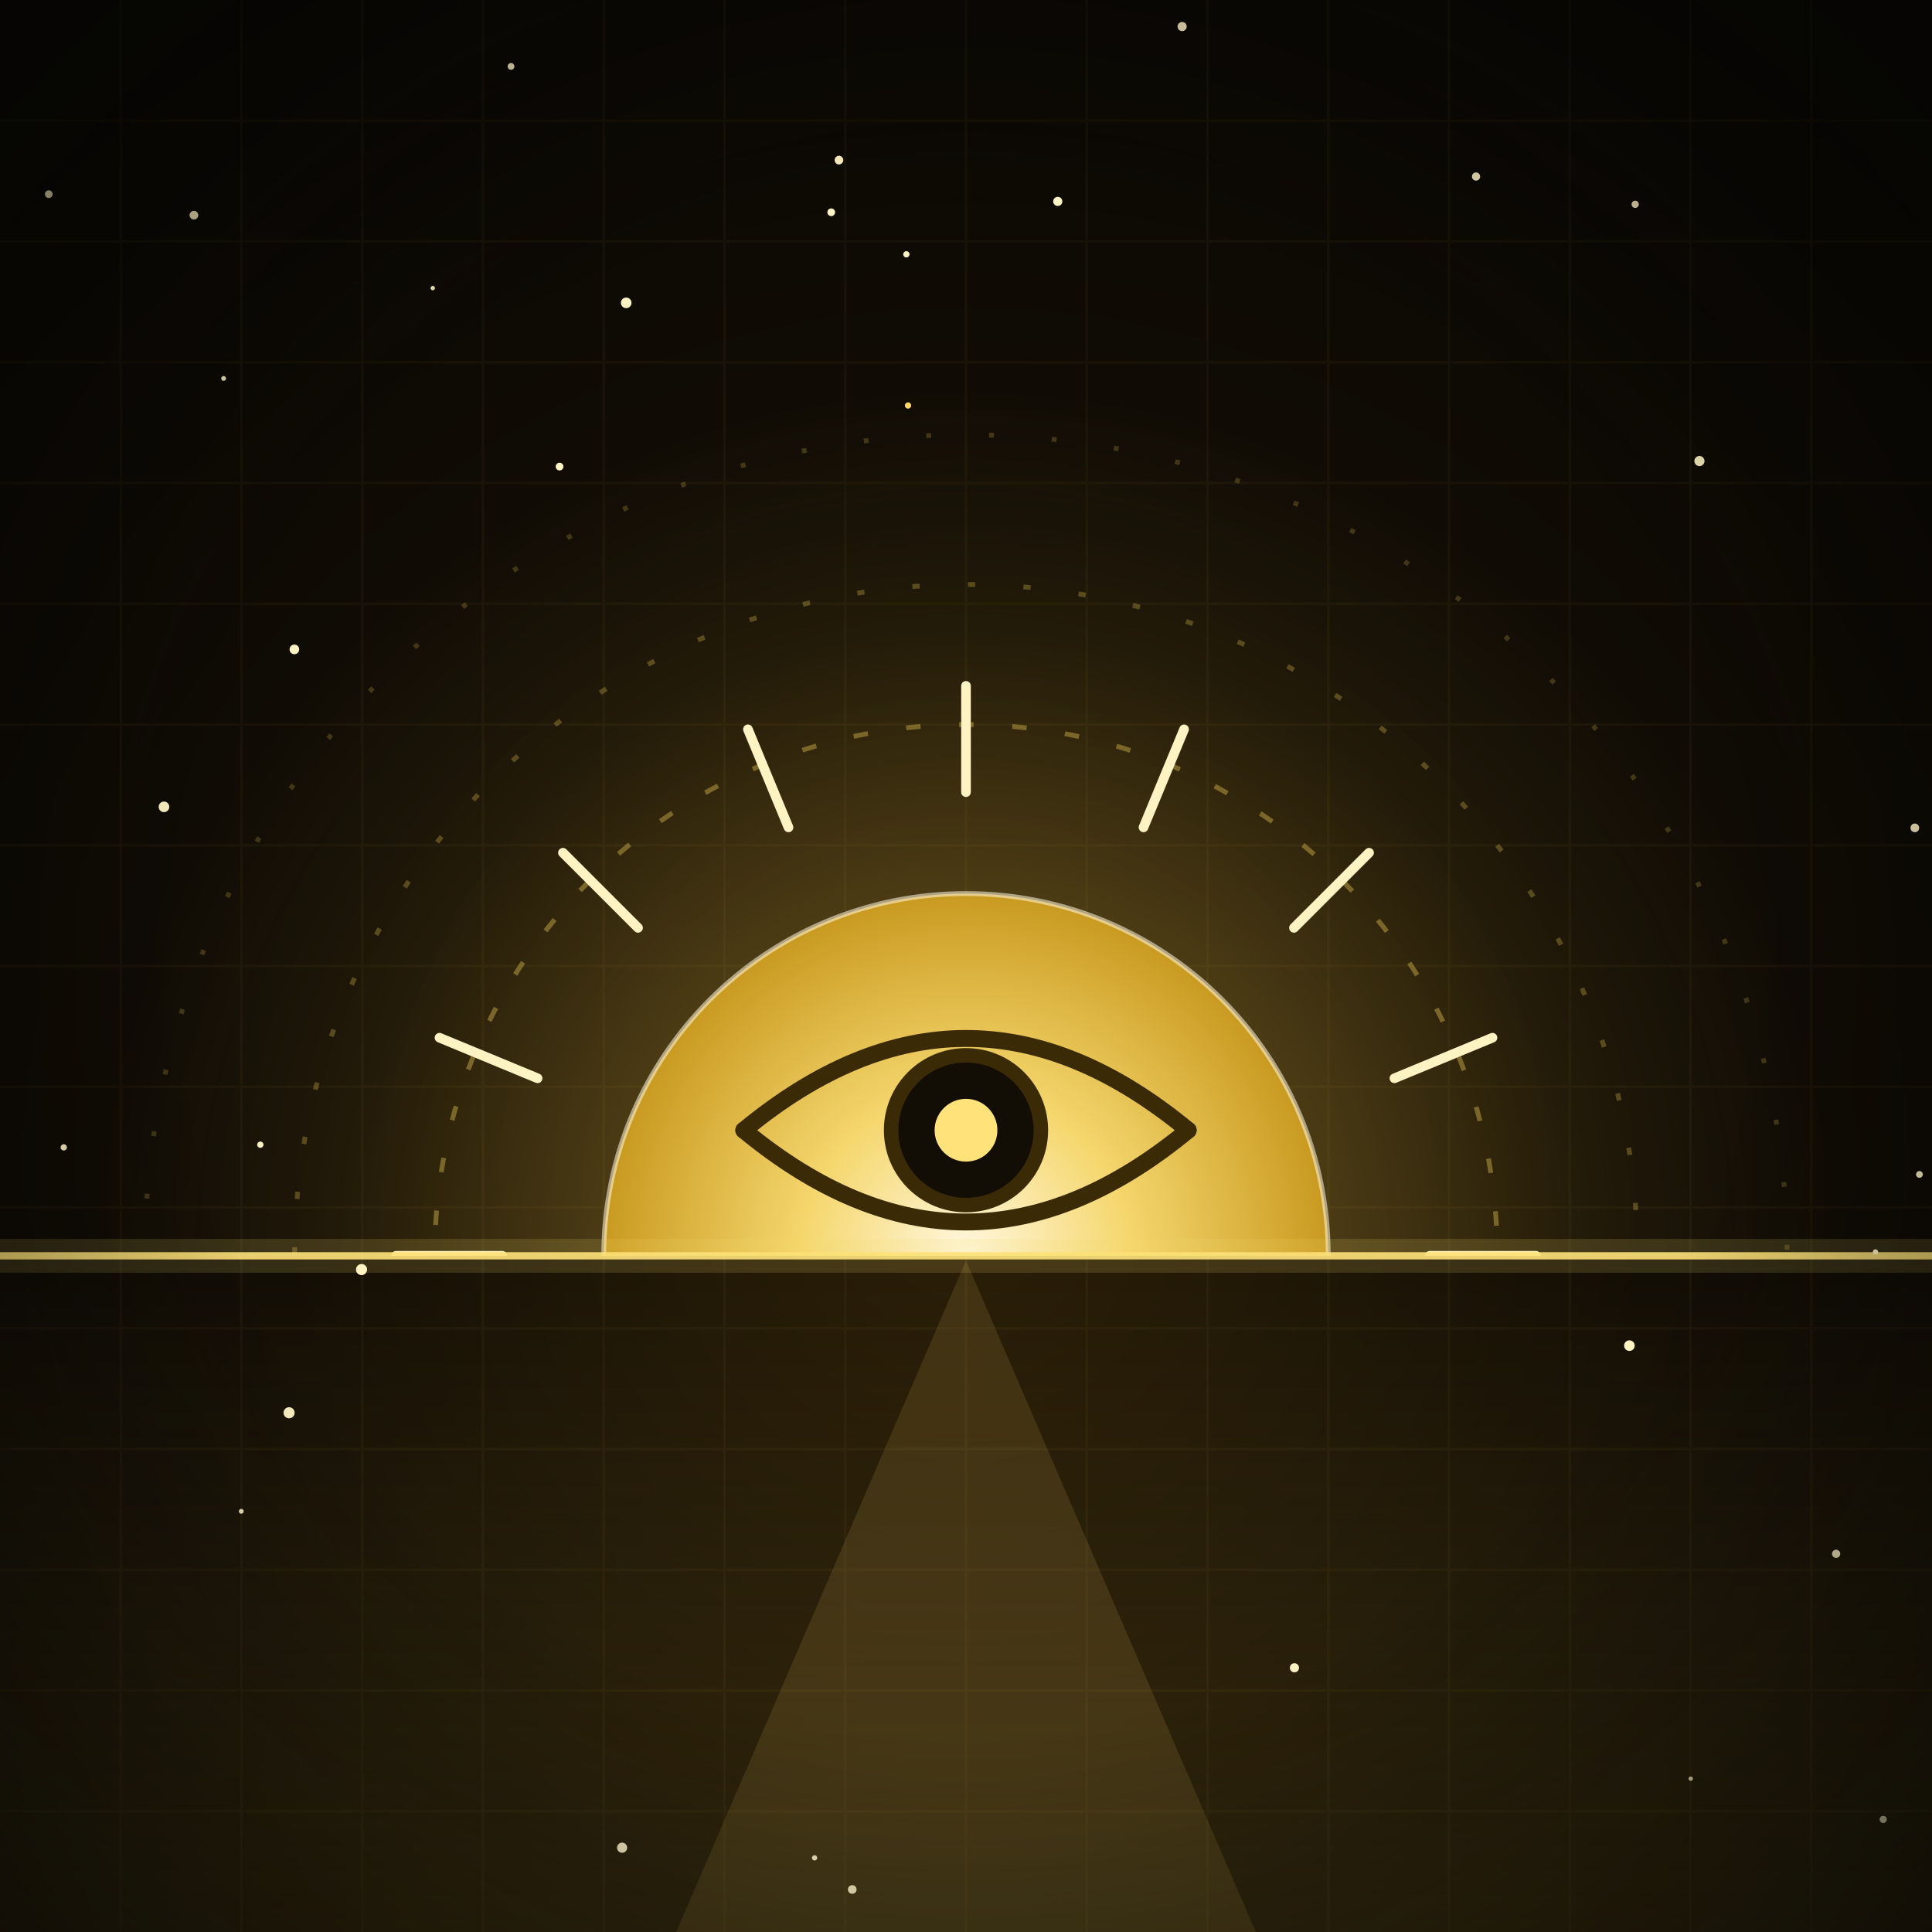
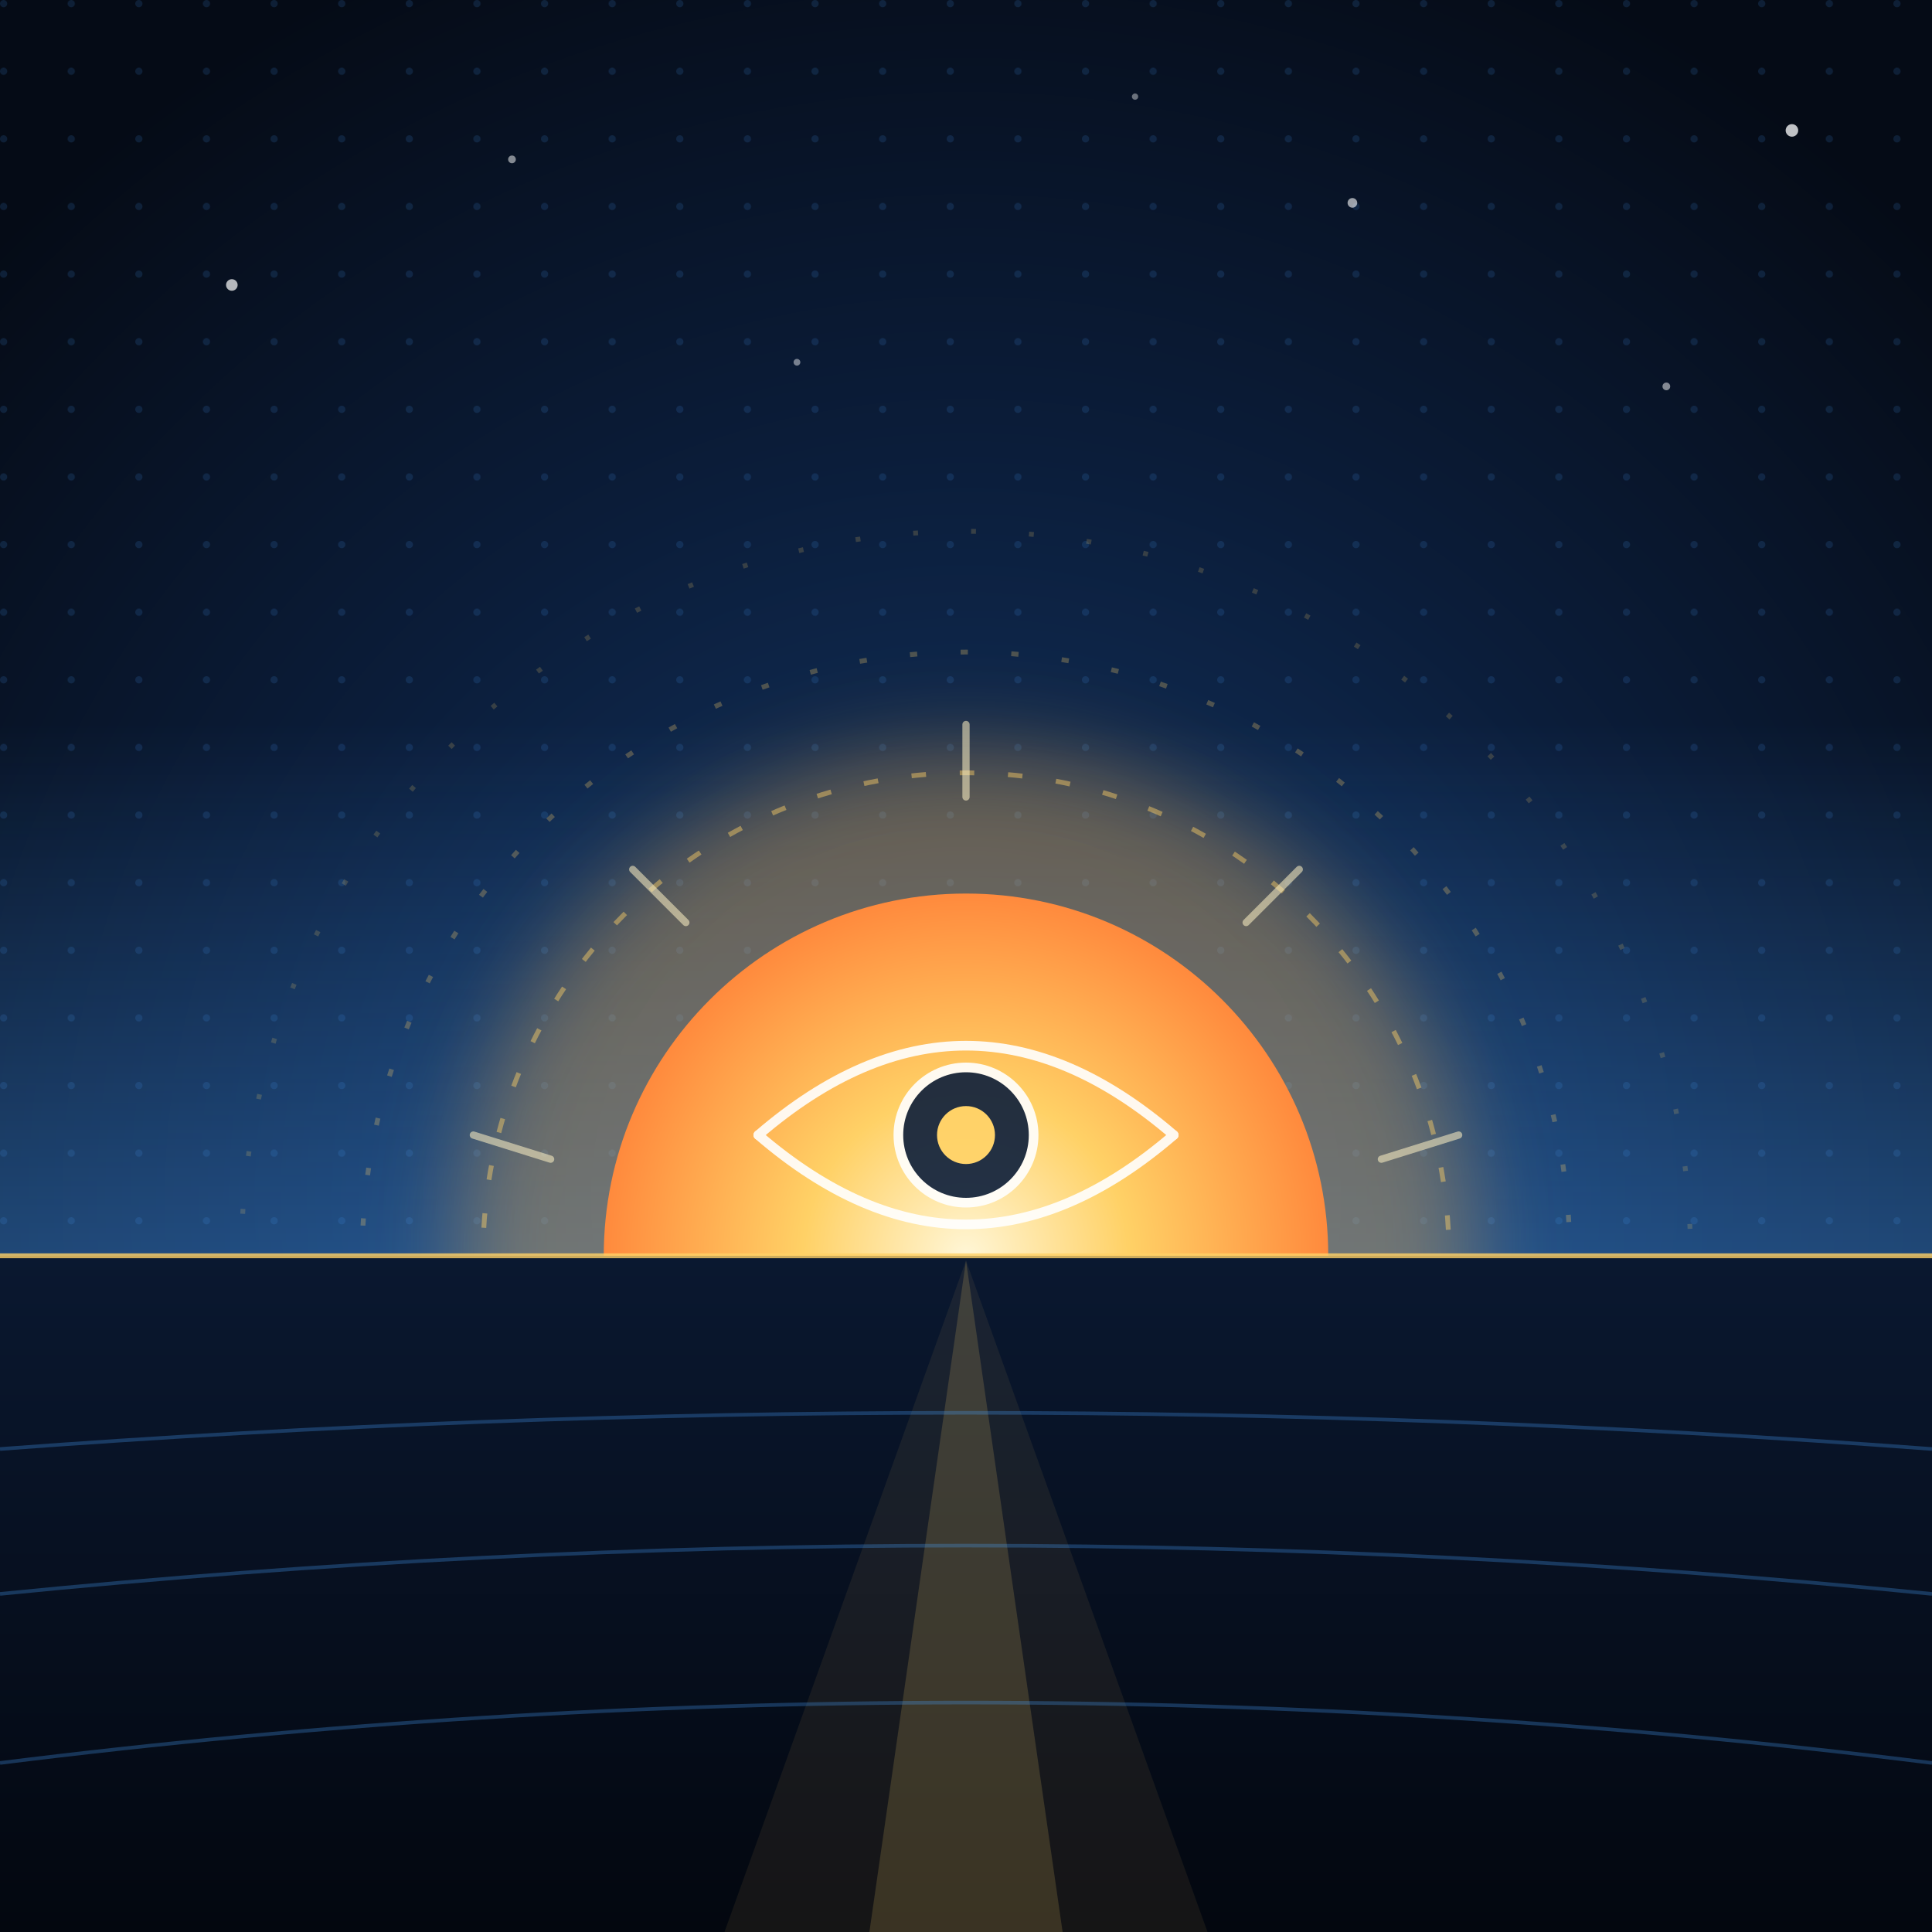
- <svg xmlns="http://www.w3.org/2000/svg" viewBox="0 0 800 800" width="800" height="800" aria-hidden="true">
+ <svg xmlns="http://www.w3.org/2000/svg" viewBox="0 0 800 800" role="img" aria-label="Bölüm 1 — Uyanış">
  <defs>
-     <radialGradient id="bg" cx=".5" cy=".62" r=".78">
-       <stop offset="0" stop-color="#2a1e07" />
-       <stop offset=".45" stop-color="#120d05" />
-       <stop offset="1" stop-color="#060503" />
+     <radialGradient id="bg" cx="50%" cy="62%" r="70%">
+       <stop offset="0" stop-color="#143a6b" />
+       <stop offset=".55" stop-color="#0b1d3a" />
+       <stop offset="1" stop-color="#050b16" />
    </radialGradient>
-     <radialGradient id="soft">
-       <stop offset="0" stop-color="#fff3c4" stop-opacity=".85" />
-       <stop offset=".5" stop-color="#f5d76e" stop-opacity=".3" />
-       <stop offset="1" stop-color="#f5d76e" stop-opacity="0" />
+     <radialGradient id="sun" cx="50%" cy="50%" r="50%">
+       <stop offset="0" stop-color="#fff6d6" />
+       <stop offset=".45" stop-color="#ffd166" />
+       <stop offset="1" stop-color="#ff8a3d" />
    </radialGradient>
-     <radialGradient id="halo">
-       <stop offset="0" stop-color="#fff2c8" stop-opacity=".55" />
-       <stop offset=".35" stop-color="#e9bf48" stop-opacity=".26" />
-       <stop offset=".72" stop-color="#d4af37" stop-opacity=".07" />
-       <stop offset="1" stop-color="#d4af37" stop-opacity="0" />
-     </radialGradient>
-     <radialGradient id="vig" cx=".5" cy=".5" r=".72">
-       <stop offset=".55" stop-color="#060503" stop-opacity="0" />
-       <stop offset="1" stop-color="#060503" stop-opacity=".72" />
-     </radialGradient>
-     <linearGradient id="gold" x1="0" y1="0" x2="1" y2="1">
-       <stop offset="0" stop-color="#fbe9a6" />
-       <stop offset=".5" stop-color="#d4af37" />
-       <stop offset="1" stop-color="#8c6a14" />
+     <linearGradient id="sky" x1="0" y1="0" x2="0" y2="1">
+       <stop offset="0" stop-color="#4aa3ff" stop-opacity="0" />
+       <stop offset="1" stop-color="#4aa3ff" stop-opacity=".35" />
    </linearGradient>
-     <linearGradient id="floor" x1="0" y1="0" x2="0" y2="1">
-       <stop offset="0" stop-color="#d4af37" stop-opacity="0" />
-       <stop offset="1" stop-color="#d4af37" stop-opacity=".16" />
+     <linearGradient id="ground" x1="0" y1="0" x2="0" y2="1">
+       <stop offset="0" stop-color="#0a1830" />
+       <stop offset="1" stop-color="#03070f" />
    </linearGradient>
-     <radialGradient id="sun">
-       <stop offset="0" stop-color="#fff8e0" />
-       <stop offset=".45" stop-color="#f5d76e" />
-       <stop offset="1" stop-color="#c99a20" />
-     </radialGradient>
-     <clipPath id="sky">
+     <filter id="glow" x="-50%" y="-50%" width="200%" height="200%">
+       <feGaussianBlur stdDeviation="18" />
+     </filter>
+     <filter id="soft" x="-50%" y="-50%" width="200%" height="200%">
+       <feGaussianBlur stdDeviation="4" />
+     </filter>
+     <pattern id="dots" width="28" height="28" patternUnits="userSpaceOnUse">
+       <circle cx="1.5" cy="1.5" r="1.5" fill="#4aa3ff" fill-opacity=".14" />
+     </pattern>
+     <clipPath id="above">
      <rect x="0" y="0" width="800" height="520" />
    </clipPath>
  </defs>
-   <style>
- .tw{animation:tw 3s ease-in-out infinite alternate}
- .breathe{transform-box:fill-box;transform-origin:center;animation:breathe 5s ease-in-out infinite alternate}
- @keyframes tw{from{opacity:.18}to{opacity:1}}
- @keyframes breathe{from{opacity:.72;transform:scale(.96)}to{opacity:1;transform:scale(1.05)}}
- .tick{animation:tick 4s ease-in-out infinite}
- .iris{transform-box:fill-box;transform-origin:center;animation:iris 6s ease-in-out infinite}
- .lid{animation:lid 6s ease-in-out infinite}
- @keyframes tick{0%,100%{opacity:.3}50%{opacity:.95}}
- @keyframes iris{0%,88%,100%{transform:scale(1)}94%{transform:scale(.72)}}
- @keyframes lid{0%,88%,100%{opacity:0}92%{opacity:1}}</style>
  <rect width="800" height="800" fill="url(#bg)" />
-   <g fill="none" stroke="#d4af37" stroke-width="1" opacity=".05">
-     <path d="M50 0V800" />
-     <path d="M100 0V800" />
-     <path d="M150 0V800" />
-     <path d="M200 0V800" />
-     <path d="M250 0V800" />
-     <path d="M300 0V800" />
-     <path d="M350 0V800" />
-     <path d="M400 0V800" />
-     <path d="M450 0V800" />
-     <path d="M500 0V800" />
-     <path d="M550 0V800" />
-     <path d="M600 0V800" />
-     <path d="M650 0V800" />
-     <path d="M700 0V800" />
-     <path d="M750 0V800" />
-     <path d="M0 50H800" />
-     <path d="M0 100H800" />
-     <path d="M0 150H800" />
-     <path d="M0 200H800" />
-     <path d="M0 250H800" />
-     <path d="M0 300H800" />
-     <path d="M0 350H800" />
-     <path d="M0 400H800" />
-     <path d="M0 450H800" />
-     <path d="M0 500H800" />
-     <path d="M0 550H800" />
-     <path d="M0 600H800" />
-     <path d="M0 650H800" />
-     <path d="M0 700H800" />
-     <path d="M0 750H800" />
+   <rect width="800" height="800" fill="url(#dots)" />
+   <rect y="300" width="800" height="220" fill="url(#sky)" />
+   <g fill="#fff">
+     <circle cx="96" cy="118" r="2.4" opacity=".7" />
+     <circle cx="212" cy="66" r="1.6" opacity=".5" />
+     <circle cx="330" cy="150" r="1.4" opacity=".45" />
+     <circle cx="560" cy="84" r="2" opacity=".6" />
+     <circle cx="690" cy="160" r="1.6" opacity=".5" />
+     <circle cx="742" cy="54" r="2.6" opacity=".75" />
+     <circle cx="470" cy="40" r="1.3" opacity=".4" />
  </g>
-   <g clip-path="url(#sky)">
-     <g transform="translate(400 520)">
-       <circle class="breathe" r="360" fill="url(#halo)" />
-       <g fill="none" stroke="#e9c552" stroke-width="2">
-         <circle cx="0" cy="0" r="220" stroke-dasharray="6 16" opacity="0.4" />
-         <circle cx="0" cy="0" r="278" stroke-dasharray="3 20" opacity="0.3" />
-         <circle cx="0" cy="0" r="340" stroke-dasharray="2 24" opacity="0.22" />
-       </g>
-       <g fill="none" stroke="#fff3c4" stroke-width="4" stroke-linecap="round">
-         <path class="tick" d="M-192 0L-236 0" style="animation-delay:-0s" />
-         <path class="tick" d="M-177.4 -73.5L-218 -90.3" style="animation-delay:-0.4s" />
-         <path class="tick" d="M-135.8 -135.8L-166.9 -166.9" style="animation-delay:-0.7s" />
-         <path class="tick" d="M-73.5 -177.4L-90.3 -218" style="animation-delay:-1s" />
-         <path class="tick" d="M0 -192L0 -236" style="animation-delay:-1.4s" />
-         <path class="tick" d="M73.5 -177.4L90.3 -218" style="animation-delay:-1.8s" />
-         <path class="tick" d="M135.8 -135.8L166.9 -166.9" style="animation-delay:-2.1s" />
-         <path class="tick" d="M177.4 -73.5L218 -90.3" style="animation-delay:-2.4s" />
-         <path class="tick" d="M192 0L236 0" style="animation-delay:-2.8s" />
-       </g>
-       <circle r="150" fill="url(#sun)" />
-       <circle r="150" fill="none" stroke="#fff8e0" stroke-width="2" opacity=".55" />
-       <g transform="translate(0 -52)" fill="none" stroke="#3a2a06" stroke-width="7" stroke-linecap="round">
-         <path d="M-92 0Q0 -76 92 0" />
-         <path d="M-92 0Q0 76 92 0" />
-         <circle class="iris" cx="0" cy="0" r="31" fill="#120d05" stroke="#3a2a06" stroke-width="6" />
-         <circle class="iris" cx="0" cy="0" r="13" fill="#ffe27a" stroke="none" />
-         <path class="lid" d="M-92 0Q0 -76 92 0" stroke="#c99a20" stroke-width="12" opacity="0" />
-       </g>
+   <g clip-path="url(#above)">
+     <circle cx="400" cy="520" r="210" fill="#ffb347" opacity=".35" filter="url(#glow)" />
+     <circle cx="400" cy="520" r="150" fill="url(#sun)" />
+     <g stroke="#ffd166" stroke-width="2" fill="none" opacity=".45">
+       <circle cx="400" cy="520" r="200" stroke-dasharray="6 14" />
+       <circle cx="400" cy="520" r="250" stroke-dasharray="3 18" opacity=".6" />
+       <circle cx="400" cy="520" r="300" stroke-dasharray="2 22" opacity=".4" />
+     </g>
+     <g stroke="#fff3c4" stroke-width="3" stroke-linecap="round" opacity=".55">
+       <line x1="400" y1="300" x2="400" y2="330" />
+       <line x1="262" y1="360" x2="284" y2="382" />
+       <line x1="538" y1="360" x2="516" y2="382" />
+       <line x1="196" y1="470" x2="228" y2="480" />
+       <line x1="604" y1="470" x2="572" y2="480" />
    </g>
  </g>
-   <rect x="0" y="520" width="800" height="280" fill="url(#floor)" />
-   <path d="M0 520H800" stroke="#ffe27a" stroke-width="3" opacity=".9" />
-   <path d="M0 520H800" stroke="#f5d76e" stroke-width="14" opacity=".16" />
-   <g fill="#ffd766" opacity=".12">
-     <path d="M400 522L280 800L520 800Z" />
+   <rect y="520" width="800" height="280" fill="url(#ground)" />
+   <line x1="0" y1="520" x2="800" y2="520" stroke="#ffd166" stroke-width="2" opacity=".8" />
+   <line x1="0" y1="520" x2="800" y2="520" stroke="#ffd166" stroke-width="10" opacity=".25" filter="url(#soft)" />
+   <g opacity=".9">
+     <path d="M400 522 L360 800 L440 800 Z" fill="#ffd166" opacity=".18" />
+     <path d="M400 522 L300 800 L500 800 Z" fill="#ffd166" opacity=".08" />
  </g>
-   <circle class="tw" cx="438" cy="83.4" r="1.9" fill="#fff3c4" style="animation-duration:3.6s;animation-delay:-2.7s" />
-   <circle class="tw" cx="259.3" cy="125.4" r="2.2" fill="#fff3c4" style="animation-duration:2.4s;animation-delay:-3.1s" />
-   <circle class="tw" cx="119.7" cy="585" r="2.3" fill="#fff3c4" style="animation-duration:2.4s;animation-delay:-2.7s" />
-   <circle class="tw" cx="611.2" cy="73.1" r="1.7" fill="#fff3c4" style="animation-duration:2.4s;animation-delay:-3s" />
-   <circle class="tw" cx="121.9" cy="268.9" r="2" fill="#fff3c4" style="animation-duration:2.7s;animation-delay:-2.9s" />
-   <circle class="tw" cx="99.9" cy="625.8" r="1" fill="#fff3c4" style="animation-duration:3s;animation-delay:-2.3s" />
-   <circle class="tw" cx="536" cy="690.6" r="1.9" fill="#fff3c4" style="animation-duration:2.2s;animation-delay:-3.6s" />
-   <circle class="tw" cx="375.3" cy="105.3" r="1.3" fill="#fff3c4" style="animation-duration:2.1s;animation-delay:-4.3s" />
-   <circle class="tw" cx="376" cy="167.9" r="1.3" fill="#ffd766" style="animation-duration:4.7s;animation-delay:-3.9s" />
-   <circle class="tw" cx="776.6" cy="518.4" r="1.1" fill="#fff3c4" style="animation-duration:4.5s;animation-delay:-0.7s" />
-   <circle class="tw" cx="67.9" cy="334.1" r="2.2" fill="#fff3c4" style="animation-duration:3.9s;animation-delay:-4.8s" />
-   <circle class="tw" cx="703.7" cy="190.9" r="2.1" fill="#fff3c4" style="animation-duration:3.5s;animation-delay:-2.7s" />
-   <circle class="tw" cx="92.6" cy="156.7" r="1" fill="#fff3c4" style="animation-duration:4.6s;animation-delay:-0.2s" />
-   <circle class="tw" cx="792.9" cy="342.8" r="1.8" fill="#fff3c4" style="animation-duration:3.3s;animation-delay:-3.3s" />
-   <circle class="tw" cx="257.6" cy="765.1" r="2.1" fill="#fff3c4" style="animation-duration:2.1s;animation-delay:-0.3s" />
-   <circle class="tw" cx="107.8" cy="474" r="1.3" fill="#fff3c4" style="animation-duration:4s;animation-delay:-2.2s" />
-   <circle class="tw" cx="347.4" cy="66.3" r="1.8" fill="#fff3c4" style="animation-duration:4.9s;animation-delay:-4.4s" />
-   <circle class="tw" cx="700.1" cy="736.5" r="0.9" fill="#fff3c4" style="animation-duration:4.9s;animation-delay:-2.2s" />
-   <circle class="tw" cx="344.2" cy="87.9" r="1.6" fill="#fff3c4" style="animation-duration:2.1s;animation-delay:-3.8s" />
-   <circle class="tw" cx="337.3" cy="769.3" r="1.1" fill="#fff3c4" style="animation-duration:2.4s;animation-delay:-1.7s" />
-   <circle class="tw" cx="489.5" cy="11" r="1.9" fill="#fff3c4" style="animation-duration:4.3s;animation-delay:-1.1s" />
-   <circle class="tw" cx="211.6" cy="27.5" r="1.4" fill="#fff3c4" style="animation-duration:3s;animation-delay:-0.1s" />
-   <circle class="tw" cx="80.3" cy="89.1" r="1.8" fill="#fff3c4" style="animation-duration:4.1s;animation-delay:-1s" />
-   <circle class="tw" cx="779.8" cy="753.4" r="1.5" fill="#fff3c4" style="animation-duration:4.1s;animation-delay:-2s" />
-   <circle class="tw" cx="20.2" cy="80.4" r="1.6" fill="#fff3c4" style="animation-duration:3.5s;animation-delay:-2s" />
-   <circle class="tw" cx="231.7" cy="193.2" r="1.6" fill="#fff3c4" style="animation-duration:2s;animation-delay:-3s" />
-   <circle class="tw" cx="794.8" cy="486.3" r="1.4" fill="#fff3c4" style="animation-duration:3.5s;animation-delay:-0.1s" />
-   <circle class="tw" cx="26.4" cy="475.1" r="1.3" fill="#fff3c4" style="animation-duration:4.5s;animation-delay:-1.6s" />
-   <circle class="tw" cx="677.1" cy="84.6" r="1.5" fill="#fff3c4" style="animation-duration:2.6s;animation-delay:-0s" />
-   <circle class="tw" cx="352.9" cy="782.4" r="1.8" fill="#fff3c4" style="animation-duration:2.4s;animation-delay:-2s" />
-   <circle class="tw" cx="149.7" cy="525.7" r="2.3" fill="#fff3c4" style="animation-duration:4.9s;animation-delay:-4.1s" />
-   <circle class="tw" cx="674.7" cy="557.2" r="2.2" fill="#fff3c4" style="animation-duration:4.9s;animation-delay:-1.7s" />
-   <circle class="tw" cx="179.2" cy="119.3" r="0.9" fill="#fff3c4" style="animation-duration:4.9s;animation-delay:-4.7s" />
-   <circle class="tw" cx="760.3" cy="643.4" r="1.7" fill="#fff3c4" style="animation-duration:2.7s;animation-delay:-4.7s" />
-   <rect width="800" height="800" fill="url(#vig)" />
+   <g stroke="#4aa3ff" stroke-opacity=".28" stroke-width="1.5" fill="none">
+     <path d="M0 600 Q400 570 800 600" />
+     <path d="M0 660 Q400 620 800 660" />
+     <path d="M0 730 Q400 680 800 730" />
+   </g>
+   <g transform="translate(400 470)" fill="none" stroke="#fff" stroke-width="4" stroke-linecap="round" opacity=".9">
+     <path d="M-86 0 Q0 -74 86 0" />
+     <path d="M-86 0 Q0 74 86 0" />
+     <circle cx="0" cy="0" r="28" fill="#0b1d3a" stroke="#fff" />
+     <circle cx="0" cy="0" r="12" fill="#ffd166" stroke="none" />
+   </g>
</svg>
